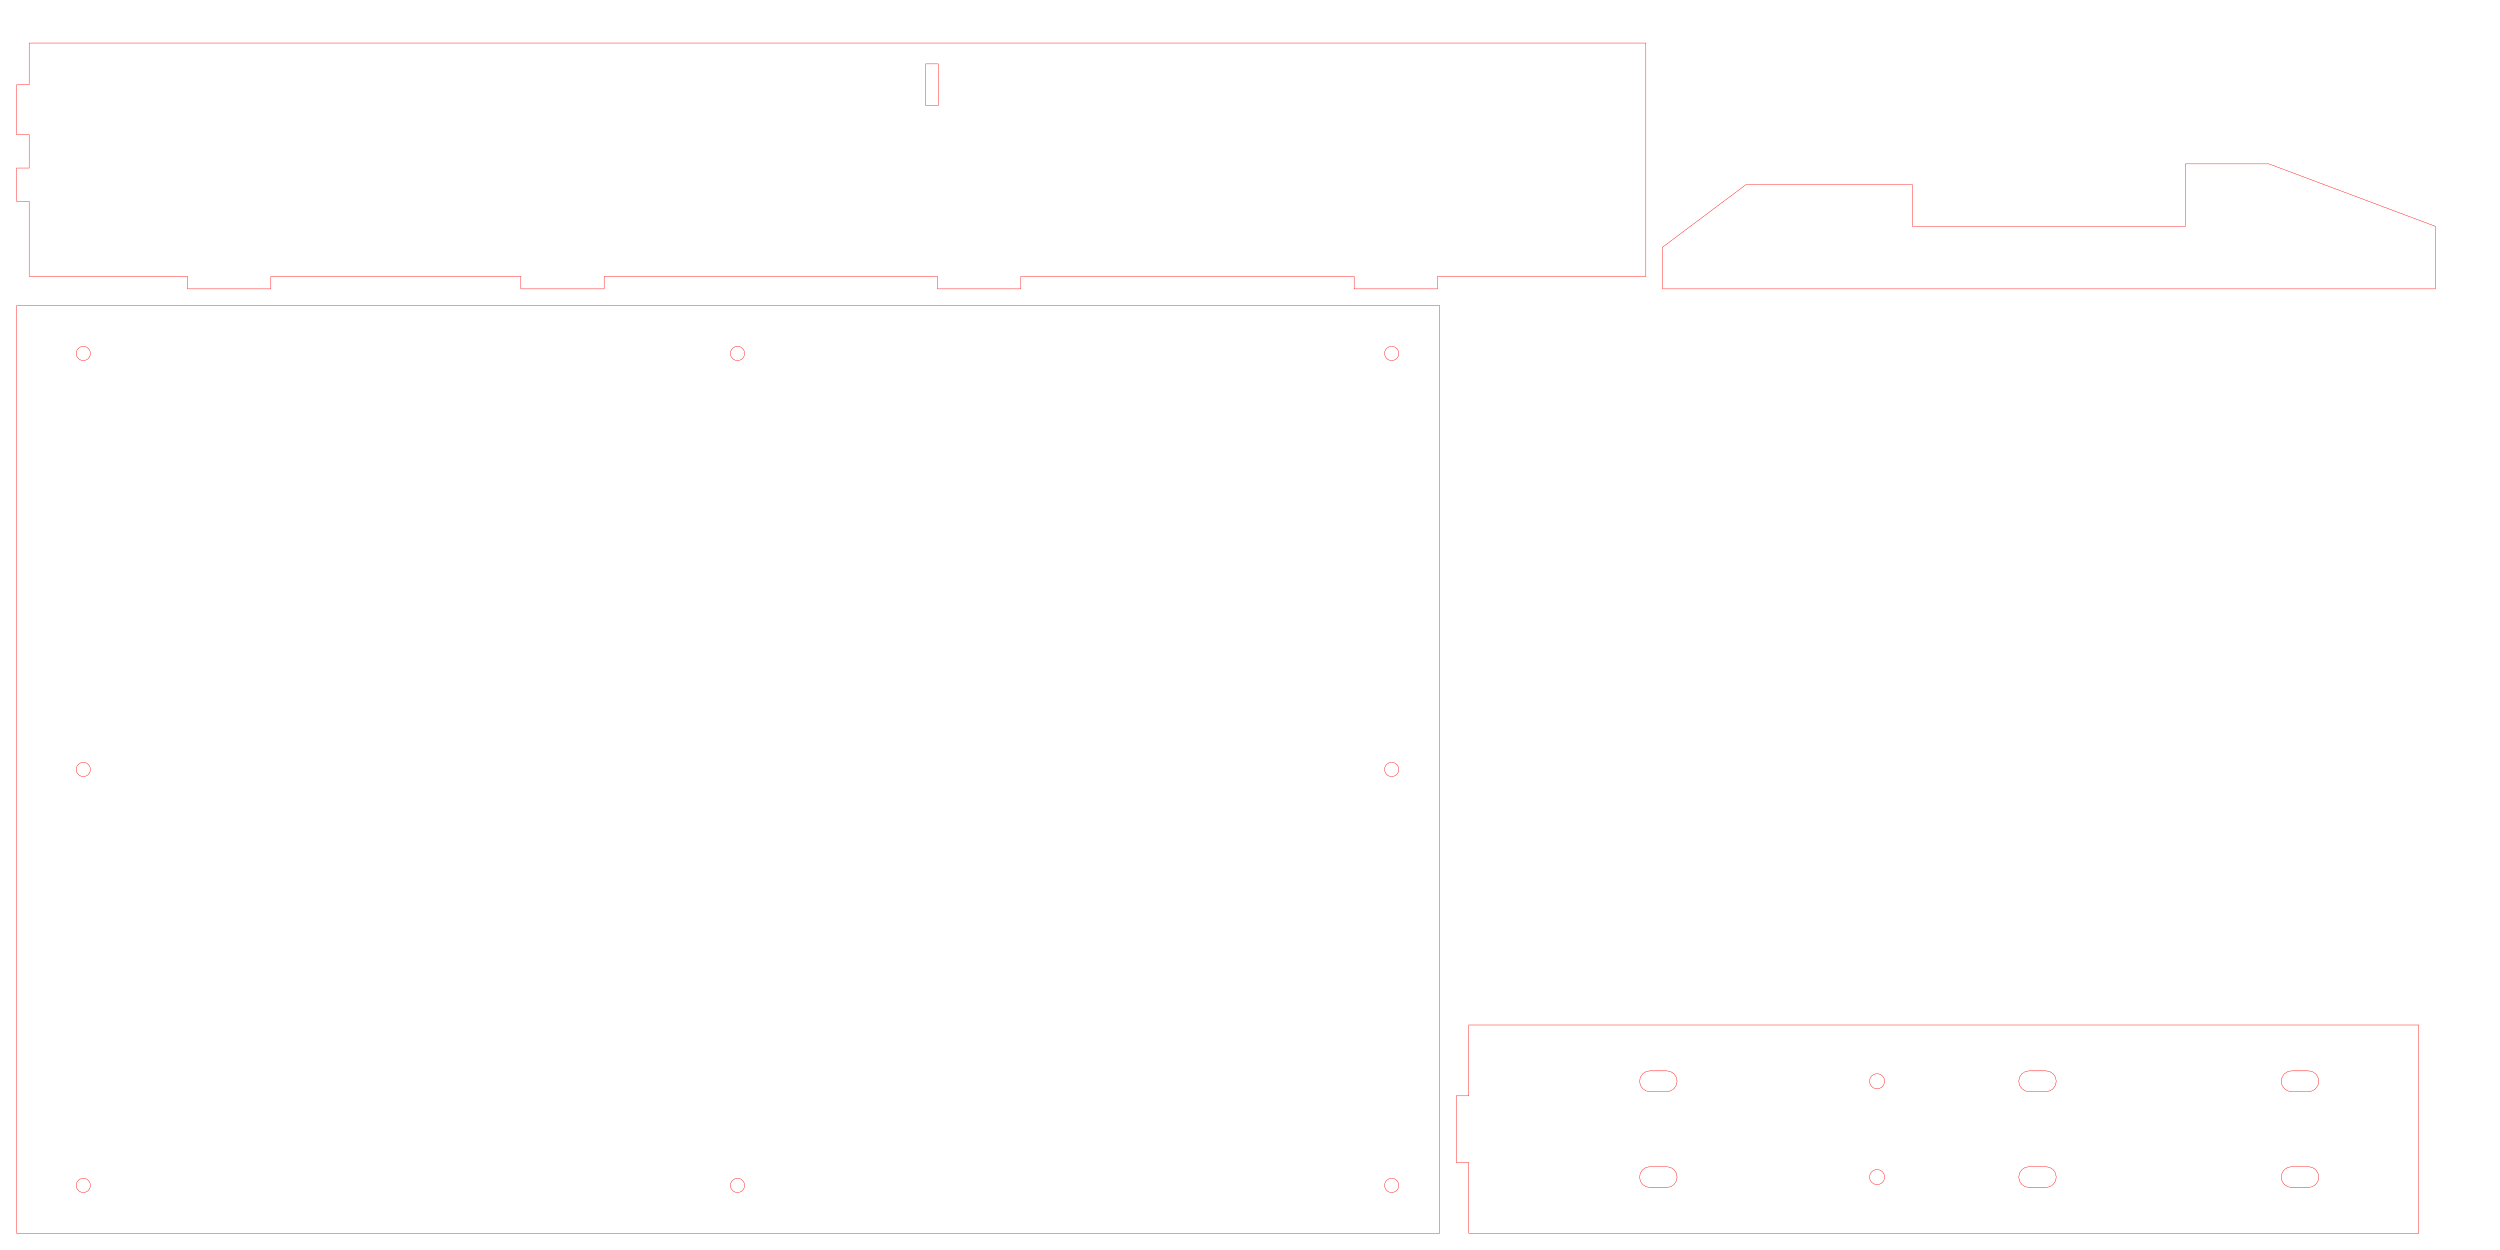
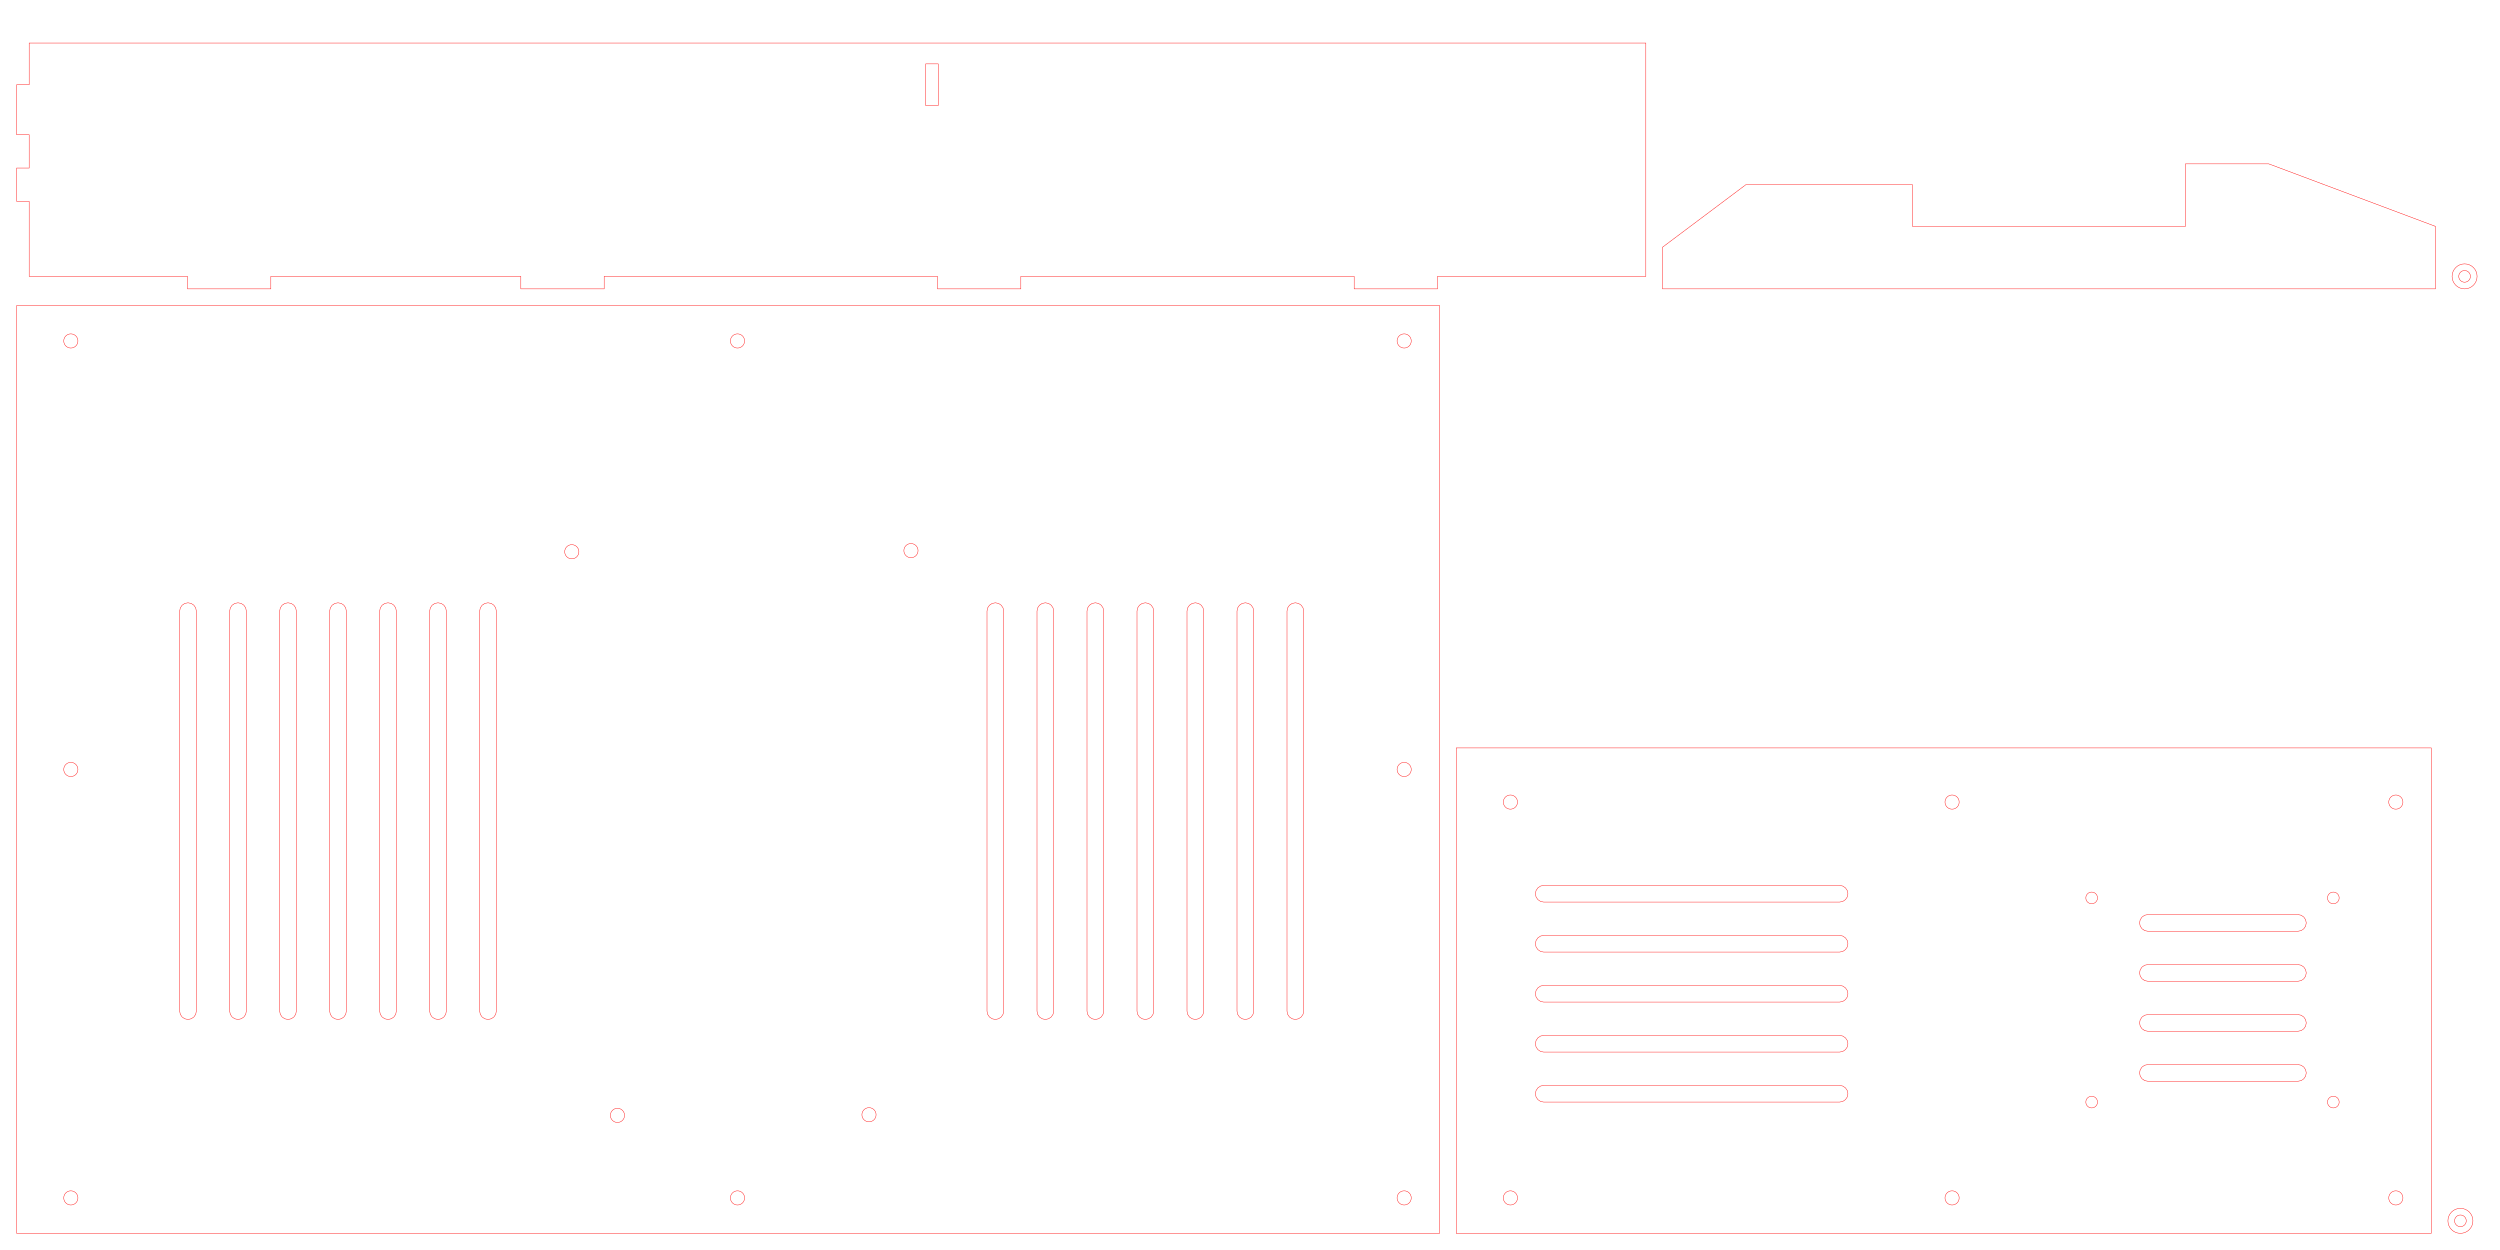
<svg xmlns="http://www.w3.org/2000/svg" width="600.000mm" height="300.000mm" viewBox="0 0 600.000 300.000">
  <polygon points="4.00,296.00 345.50,296.00 345.50,73.33 4.00,73.33" fill="none" stroke="#ff0000" stroke-width="0.1" />
-   <circle cx="20.00" cy="84.83" r="1.70" fill="none" stroke="#ff0000" stroke-width="0.1" />
-   <circle cx="177.00" cy="84.83" r="1.70" fill="none" stroke="#ff0000" stroke-width="0.1" />
-   <circle cx="334.00" cy="84.83" r="1.70" fill="none" stroke="#ff0000" stroke-width="0.1" />
-   <circle cx="20.00" cy="184.67" r="1.70" fill="none" stroke="#ff0000" stroke-width="0.1" />
-   <circle cx="334.00" cy="184.67" r="1.70" fill="none" stroke="#ff0000" stroke-width="0.1" />
-   <circle cx="20.00" cy="284.50" r="1.70" fill="none" stroke="#ff0000" stroke-width="0.1" />
-   <circle cx="177.00" cy="284.50" r="1.70" fill="none" stroke="#ff0000" stroke-width="0.1" />
-   <circle cx="334.00" cy="284.50" r="1.70" fill="none" stroke="#ff0000" stroke-width="0.1" />
+   <circle cx="17.00" cy="81.83" r="1.70" fill="none" stroke="#ff0000" stroke-width="0.1" />
+   <circle cx="177.00" cy="81.83" r="1.70" fill="none" stroke="#ff0000" stroke-width="0.1" />
+   <circle cx="337.00" cy="81.83" r="1.70" fill="none" stroke="#ff0000" stroke-width="0.1" />
+   <circle cx="17.00" cy="184.67" r="1.70" fill="none" stroke="#ff0000" stroke-width="0.1" />
+   <circle cx="337.00" cy="184.67" r="1.70" fill="none" stroke="#ff0000" stroke-width="0.1" />
+   <circle cx="17.00" cy="287.50" r="1.70" fill="none" stroke="#ff0000" stroke-width="0.1" />
+   <circle cx="177.00" cy="287.50" r="1.70" fill="none" stroke="#ff0000" stroke-width="0.1" />
+   <circle cx="337.00" cy="287.50" r="1.70" fill="none" stroke="#ff0000" stroke-width="0.1" />
+   <circle cx="137.23" cy="132.42" r="1.70" fill="none" stroke="#ff0000" stroke-width="0.1" />
+   <circle cx="218.63" cy="132.15" r="1.70" fill="none" stroke="#ff0000" stroke-width="0.1" />
+   <circle cx="148.19" cy="267.69" r="1.70" fill="none" stroke="#ff0000" stroke-width="0.1" />
+   <circle cx="208.56" cy="267.54" r="1.70" fill="none" stroke="#ff0000" stroke-width="0.1" />
+   <polygon points="47.12,146.67 46.97,145.90 46.53,145.25 45.88,144.82 45.12,144.67 44.35,144.82 43.71,145.25 43.27,145.90 43.12,146.67 43.12,242.67 43.27,243.43 43.71,244.08 44.35,244.51 45.12,244.67 45.88,244.51 46.53,244.08 46.97,243.43 47.12,242.67" fill="none" stroke="#ff0000" stroke-width="0.1" />
+   <polygon points="59.12,146.67 58.97,145.90 58.53,145.25 57.88,144.82 57.12,144.67 56.35,144.82 55.71,145.25 55.27,145.90 55.12,146.67 55.12,242.67 55.27,243.43 55.71,244.08 56.35,244.51 57.12,244.67 57.88,244.51 58.53,244.08 58.97,243.43 59.12,242.67" fill="none" stroke="#ff0000" stroke-width="0.1" />
+   <polygon points="71.12,146.67 70.97,145.90 70.53,145.25 69.89,144.82 69.12,144.67 68.36,144.82 67.71,145.25 67.27,145.90 67.12,146.67 67.12,242.67 67.27,243.43 67.71,244.08 68.36,244.51 69.12,244.67 69.89,244.51 70.53,244.08 70.97,243.43 71.12,242.67" fill="none" stroke="#ff0000" stroke-width="0.1" />
+   <polygon points="83.12,146.67 82.97,145.90 82.53,145.25 81.89,144.82 81.12,144.67 80.36,144.82 79.71,145.25 79.27,145.90 79.12,146.67 79.12,242.67 79.27,243.43 79.71,244.08 80.36,244.51 81.12,244.67 81.89,244.51 82.53,244.08 82.97,243.43 83.12,242.67" fill="none" stroke="#ff0000" stroke-width="0.1" />
+   <polygon points="95.12,146.67 94.97,145.90 94.53,145.25 93.89,144.82 93.12,144.67 92.36,144.82 91.71,145.25 91.27,145.90 91.12,146.67 91.12,242.67 91.27,243.43 91.71,244.08 92.36,244.51 93.12,244.67 93.89,244.51 94.53,244.08 94.97,243.43 95.12,242.67" fill="none" stroke="#ff0000" stroke-width="0.1" />
+   <polygon points="107.12,146.67 106.97,145.90 106.53,145.25 105.89,144.82 105.12,144.67 104.36,144.82 103.71,145.25 103.27,145.90 103.12,146.67 103.12,242.67 103.27,243.43 103.71,244.08 104.36,244.51 105.12,244.67 105.89,244.51 106.53,244.08 106.97,243.43 107.12,242.67" fill="none" stroke="#ff0000" stroke-width="0.1" />
+   <polygon points="119.12,146.67 118.97,145.90 118.53,145.25 117.89,144.82 117.12,144.67 116.36,144.82 115.71,145.25 115.27,145.90 115.12,146.67 115.12,242.67 115.27,243.43 115.71,244.08 116.36,244.51 117.12,244.67 117.89,244.51 118.53,244.08 118.97,243.43 119.12,242.67" fill="none" stroke="#ff0000" stroke-width="0.1" />
+   <polygon points="240.88,146.67 240.73,145.90 240.29,145.25 239.65,144.82 238.88,144.67 238.12,144.82 237.47,145.25 237.03,145.90 236.88,146.67 236.88,242.67 237.03,243.43 237.47,244.08 238.12,244.51 238.88,244.67 239.65,244.51 240.29,244.08 240.73,243.43 240.88,242.67" fill="none" stroke="#ff0000" stroke-width="0.1" />
+   <polygon points="252.88,146.67 252.73,145.90 252.29,145.25 251.65,144.82 250.88,144.67 250.12,144.82 249.47,145.25 249.03,145.90 248.88,146.67 248.88,242.67 249.03,243.43 249.47,244.08 250.12,244.51 250.88,244.67 251.65,244.51 252.29,244.08 252.73,243.43 252.88,242.67" fill="none" stroke="#ff0000" stroke-width="0.1" />
+   <polygon points="264.88,146.67 264.73,145.90 264.29,145.25 263.64,144.82 262.88,144.67 262.12,144.82 261.47,145.25 261.03,145.90 260.88,146.67 260.88,242.67 261.03,243.43 261.47,244.08 262.12,244.51 262.88,244.67 263.64,244.51 264.29,244.08 264.73,243.43 264.88,242.67" fill="none" stroke="#ff0000" stroke-width="0.1" />
+   <polygon points="276.88,146.67 276.73,145.90 276.29,145.25 275.64,144.82 274.88,144.67 274.12,144.82 273.47,145.25 273.03,145.90 272.88,146.67 272.88,242.67 273.03,243.43 273.47,244.08 274.12,244.51 274.88,244.67 275.64,244.51 276.29,244.08 276.73,243.43 276.88,242.67" fill="none" stroke="#ff0000" stroke-width="0.1" />
+   <polygon points="288.88,146.67 288.73,145.90 288.29,145.25 287.64,144.82 286.88,144.67 286.12,144.82 285.47,145.25 285.03,145.90 284.88,146.67 284.88,242.67 285.03,243.43 285.47,244.08 286.12,244.51 286.88,244.67 287.64,244.51 288.29,244.08 288.73,243.43 288.88,242.67" fill="none" stroke="#ff0000" stroke-width="0.1" />
+   <polygon points="300.88,146.67 300.73,145.90 300.29,145.25 299.64,144.82 298.88,144.67 298.12,144.82 297.47,145.25 297.03,145.90 296.88,146.67 296.88,242.67 297.03,243.43 297.47,244.08 298.12,244.51 298.88,244.67 299.64,244.51 300.29,244.08 300.73,243.43 300.88,242.67" fill="none" stroke="#ff0000" stroke-width="0.1" />
+   <polygon points="312.88,146.67 312.73,145.90 312.29,145.25 311.64,144.82 310.88,144.67 310.12,144.82 309.47,145.25 309.03,145.90 308.88,146.67 308.88,242.67 309.03,243.43 309.47,244.08 310.12,244.51 310.88,244.67 311.64,244.51 312.29,244.08 312.73,243.43 312.88,242.67" fill="none" stroke="#ff0000" stroke-width="0.1" />
+   <polygon points="583.50,296.00 583.50,179.50 349.50,179.50 349.50,296.00" fill="none" stroke="#ff0000" stroke-width="0.1" />
+   <circle cx="362.50" cy="287.50" r="1.70" fill="none" stroke="#ff0000" stroke-width="0.1" />
+   <circle cx="362.50" cy="192.50" r="1.70" fill="none" stroke="#ff0000" stroke-width="0.1" />
+   <circle cx="468.50" cy="287.50" r="1.70" fill="none" stroke="#ff0000" stroke-width="0.1" />
+   <circle cx="468.50" cy="192.50" r="1.70" fill="none" stroke="#ff0000" stroke-width="0.1" />
+   <circle cx="575.00" cy="287.50" r="1.70" fill="none" stroke="#ff0000" stroke-width="0.1" />
+   <circle cx="575.00" cy="192.50" r="1.70" fill="none" stroke="#ff0000" stroke-width="0.1" />
+   <circle cx="560.00" cy="264.50" r="1.40" fill="none" stroke="#ff0000" stroke-width="0.1" />
+   <circle cx="560.00" cy="215.50" r="1.40" fill="none" stroke="#ff0000" stroke-width="0.1" />
+   <circle cx="502.00" cy="264.50" r="1.40" fill="none" stroke="#ff0000" stroke-width="0.1" />
+   <circle cx="502.00" cy="215.50" r="1.40" fill="none" stroke="#ff0000" stroke-width="0.1" />
+   <polygon points="370.50,260.50 369.74,260.65 369.09,261.09 368.65,261.74 368.50,262.50 368.65,263.26 369.09,263.91 369.74,264.35 370.50,264.50 441.50,264.50 442.26,264.35 442.91,263.91 443.35,263.26 443.50,262.50 443.35,261.74 442.91,261.09 442.26,260.65 441.50,260.50" fill="none" stroke="#ff0000" stroke-width="0.1" />
+   <polygon points="370.50,248.50 369.74,248.65 369.09,249.09 368.65,249.74 368.50,250.50 368.65,251.26 369.09,251.91 369.74,252.35 370.50,252.50 441.50,252.50 442.26,252.35 442.91,251.91 443.35,251.26 443.50,250.50 443.35,249.74 442.91,249.09 442.26,248.65 441.50,248.50" fill="none" stroke="#ff0000" stroke-width="0.1" />
+   <polygon points="370.50,236.50 369.74,236.65 369.09,237.09 368.65,237.74 368.50,238.50 368.65,239.26 369.09,239.91 369.74,240.35 370.50,240.50 441.50,240.50 442.26,240.35 442.91,239.91 443.35,239.26 443.50,238.50 443.35,237.74 442.91,237.09 442.26,236.65 441.50,236.50" fill="none" stroke="#ff0000" stroke-width="0.1" />
+   <polygon points="370.50,224.50 369.74,224.65 369.09,225.09 368.65,225.74 368.50,226.50 368.65,227.26 369.09,227.91 369.74,228.35 370.50,228.50 441.50,228.50 442.26,228.35 442.91,227.91 443.35,227.26 443.50,226.50 443.35,225.74 442.91,225.09 442.26,224.65 441.50,224.50" fill="none" stroke="#ff0000" stroke-width="0.1" />
+   <polygon points="370.50,212.50 369.74,212.65 369.09,213.09 368.65,213.74 368.50,214.50 368.65,215.26 369.09,215.91 369.74,216.35 370.50,216.50 441.50,216.50 442.26,216.35 442.91,215.91 443.35,215.26 443.50,214.50 443.35,213.74 442.91,213.09 442.26,212.65 441.50,212.50" fill="none" stroke="#ff0000" stroke-width="0.1" />
+   <polygon points="515.50,255.50 514.74,255.65 514.09,256.09 513.65,256.74 513.50,257.50 513.65,258.26 514.09,258.91 514.74,259.35 515.50,259.50 551.50,259.50 552.26,259.35 552.91,258.91 553.35,258.26 553.50,257.50 553.35,256.74 552.91,256.09 552.26,255.65 551.50,255.50" fill="none" stroke="#ff0000" stroke-width="0.1" />
+   <polygon points="515.50,243.50 514.74,243.65 514.09,244.09 513.65,244.74 513.50,245.50 513.65,246.26 514.09,246.91 514.74,247.35 515.50,247.50 551.50,247.50 552.26,247.35 552.91,246.91 553.35,246.26 553.50,245.50 553.35,244.74 552.91,244.09 552.26,243.65 551.50,243.50" fill="none" stroke="#ff0000" stroke-width="0.1" />
+   <polygon points="515.50,231.50 514.74,231.65 514.09,232.09 513.65,232.74 513.50,233.50 513.65,234.26 514.09,234.91 514.74,235.35 515.50,235.50 551.50,235.50 552.26,235.35 552.91,234.91 553.35,234.26 553.50,233.50 553.35,232.74 552.91,232.09 552.26,231.65 551.50,231.50" fill="none" stroke="#ff0000" stroke-width="0.1" />
+   <polygon points="515.50,219.50 514.74,219.65 514.09,220.09 513.65,220.74 513.50,221.50 513.65,222.26 514.09,222.91 514.74,223.35 515.50,223.50 551.50,223.50 552.26,223.35 552.91,222.91 553.35,222.26 553.50,221.50 553.35,220.74 552.91,220.09 552.26,219.65 551.50,219.50" fill="none" stroke="#ff0000" stroke-width="0.1" />
  <polygon points="7.00,66.33 45.00,66.33 45.00,69.33 65.00,69.33 65.00,66.33 125.00,66.33 125.00,69.33 145.00,69.33 145.00,66.33 225.00,66.33 225.00,69.33 245.00,69.33 245.00,66.33 325.00,66.33 325.00,69.33 345.00,69.33 345.00,66.33 395.00,66.33 395.00,10.33 7.00,10.33 7.00,20.33 4.00,20.33 4.00,32.33 7.00,32.33 7.00,40.33 4.00,40.33 4.00,48.33 7.00,48.33" fill="none" stroke="#ff0000" stroke-width="0.1" />
  <polygon points="222.17,25.33 225.17,25.33 225.17,15.33 222.17,15.33" fill="none" stroke="#ff0000" stroke-width="0.1" />
-   <polygon points="580.50,296.00 580.50,246.00 352.50,246.00 352.50,263.00 349.50,263.00 349.50,279.00 352.50,279.00 352.50,296.00" fill="none" stroke="#ff0000" stroke-width="0.1" />
-   <polygon points="396.00,280.00 395.04,280.19 394.23,280.73 393.69,281.54 393.50,282.50 393.69,283.46 394.23,284.27 395.04,284.81 396.00,285.00 400.00,285.00 400.96,284.81 401.77,284.27 402.31,283.46 402.50,282.50 402.31,281.54 401.77,280.73 400.96,280.19 400.00,280.00" fill="none" stroke="#ff0000" stroke-width="0.1" />
-   <polygon points="550.00,280.00 549.04,280.19 548.23,280.73 547.69,281.54 547.50,282.50 547.69,283.46 548.23,284.27 549.04,284.81 550.00,285.00 554.00,285.00 554.96,284.81 555.77,284.27 556.31,283.46 556.50,282.50 556.31,281.54 555.77,280.73 554.96,280.19 554.00,280.00" fill="none" stroke="#ff0000" stroke-width="0.1" />
-   <polygon points="487.00,280.00 486.04,280.19 485.23,280.73 484.69,281.54 484.50,282.50 484.69,283.46 485.23,284.27 486.04,284.81 487.00,285.00 491.00,285.00 491.96,284.81 492.77,284.27 493.31,283.46 493.50,282.50 493.31,281.54 492.77,280.73 491.96,280.19 491.00,280.00" fill="none" stroke="#ff0000" stroke-width="0.1" />
-   <circle cx="450.50" cy="282.50" r="1.80" fill="none" stroke="#ff0000" stroke-width="0.1" />
-   <polygon points="396.00,257.00 395.04,257.19 394.23,257.73 393.69,258.54 393.50,259.50 393.69,260.46 394.23,261.27 395.04,261.81 396.00,262.00 400.00,262.00 400.96,261.81 401.77,261.27 402.31,260.46 402.50,259.50 402.31,258.54 401.77,257.73 400.96,257.19 400.00,257.00" fill="none" stroke="#ff0000" stroke-width="0.1" />
-   <polygon points="550.00,257.00 549.04,257.19 548.23,257.73 547.69,258.54 547.50,259.50 547.69,260.46 548.23,261.27 549.04,261.81 550.00,262.00 554.00,262.00 554.96,261.81 555.77,261.27 556.31,260.46 556.50,259.50 556.31,258.54 555.77,257.73 554.96,257.19 554.00,257.00" fill="none" stroke="#ff0000" stroke-width="0.1" />
-   <polygon points="487.00,257.00 486.04,257.19 485.23,257.73 484.69,258.54 484.50,259.50 484.69,260.46 485.23,261.27 486.04,261.81 487.00,262.00 491.00,262.00 491.96,261.81 492.77,261.27 493.31,260.46 493.50,259.50 493.31,258.54 492.77,257.73 491.96,257.19 491.00,257.00" fill="none" stroke="#ff0000" stroke-width="0.1" />
-   <circle cx="450.50" cy="259.50" r="1.80" fill="none" stroke="#ff0000" stroke-width="0.1" />
  <polygon points="399.00,69.33 584.50,69.33 584.50,54.33 544.50,39.33 524.50,39.33 524.50,54.33 459.00,54.33 459.00,44.33 419.00,44.33 399.00,59.33" fill="none" stroke="#ff0000" stroke-width="0.1" />
+   <circle cx="590.50" cy="293.00" r="3.00" fill="none" stroke="#ff0000" stroke-width="0.1" />
+   <circle cx="590.50" cy="293.00" r="1.40" fill="none" stroke="#ff0000" stroke-width="0.1" />
+   <circle cx="591.50" cy="66.33" r="3.00" fill="none" stroke="#ff0000" stroke-width="0.1" />
+   <circle cx="591.50" cy="66.33" r="1.40" fill="none" stroke="#ff0000" stroke-width="0.1" />
</svg>
